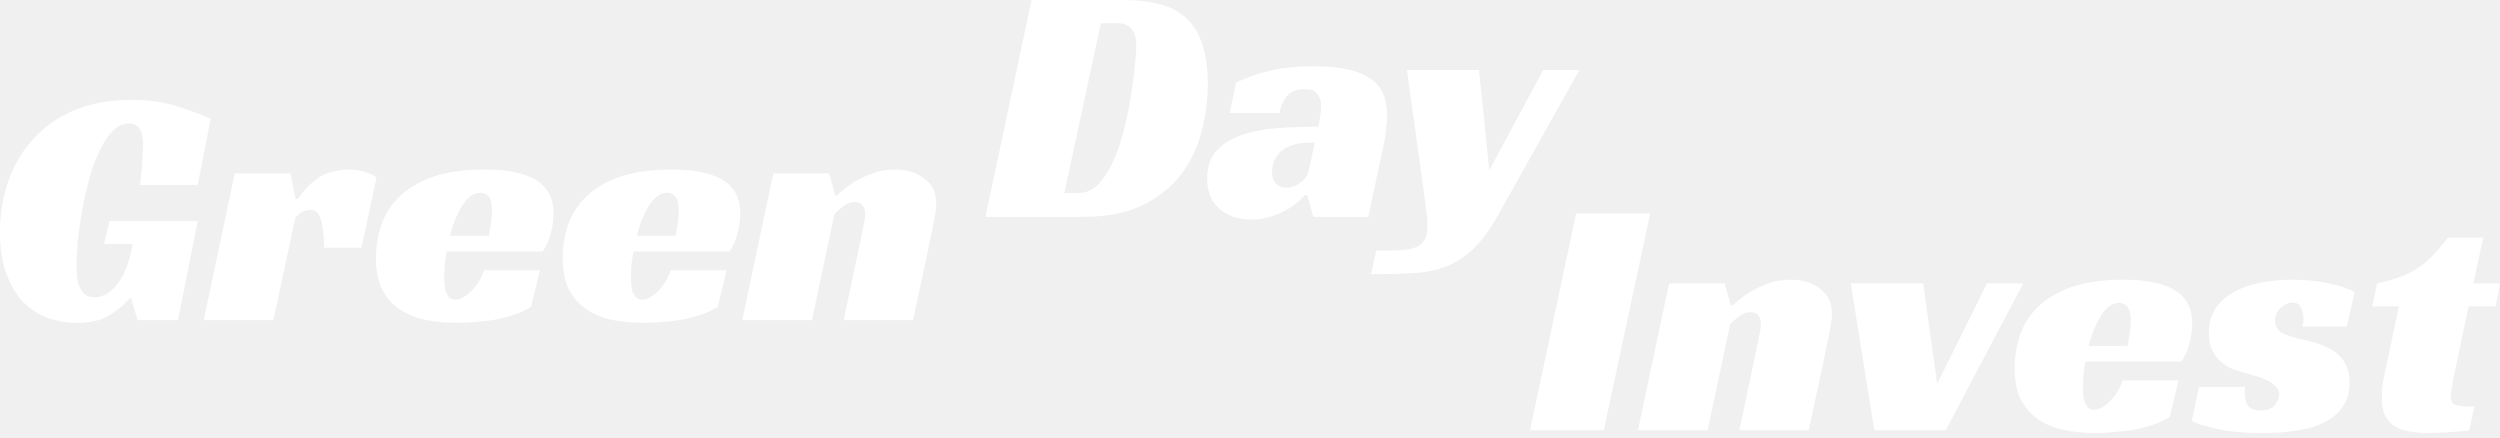
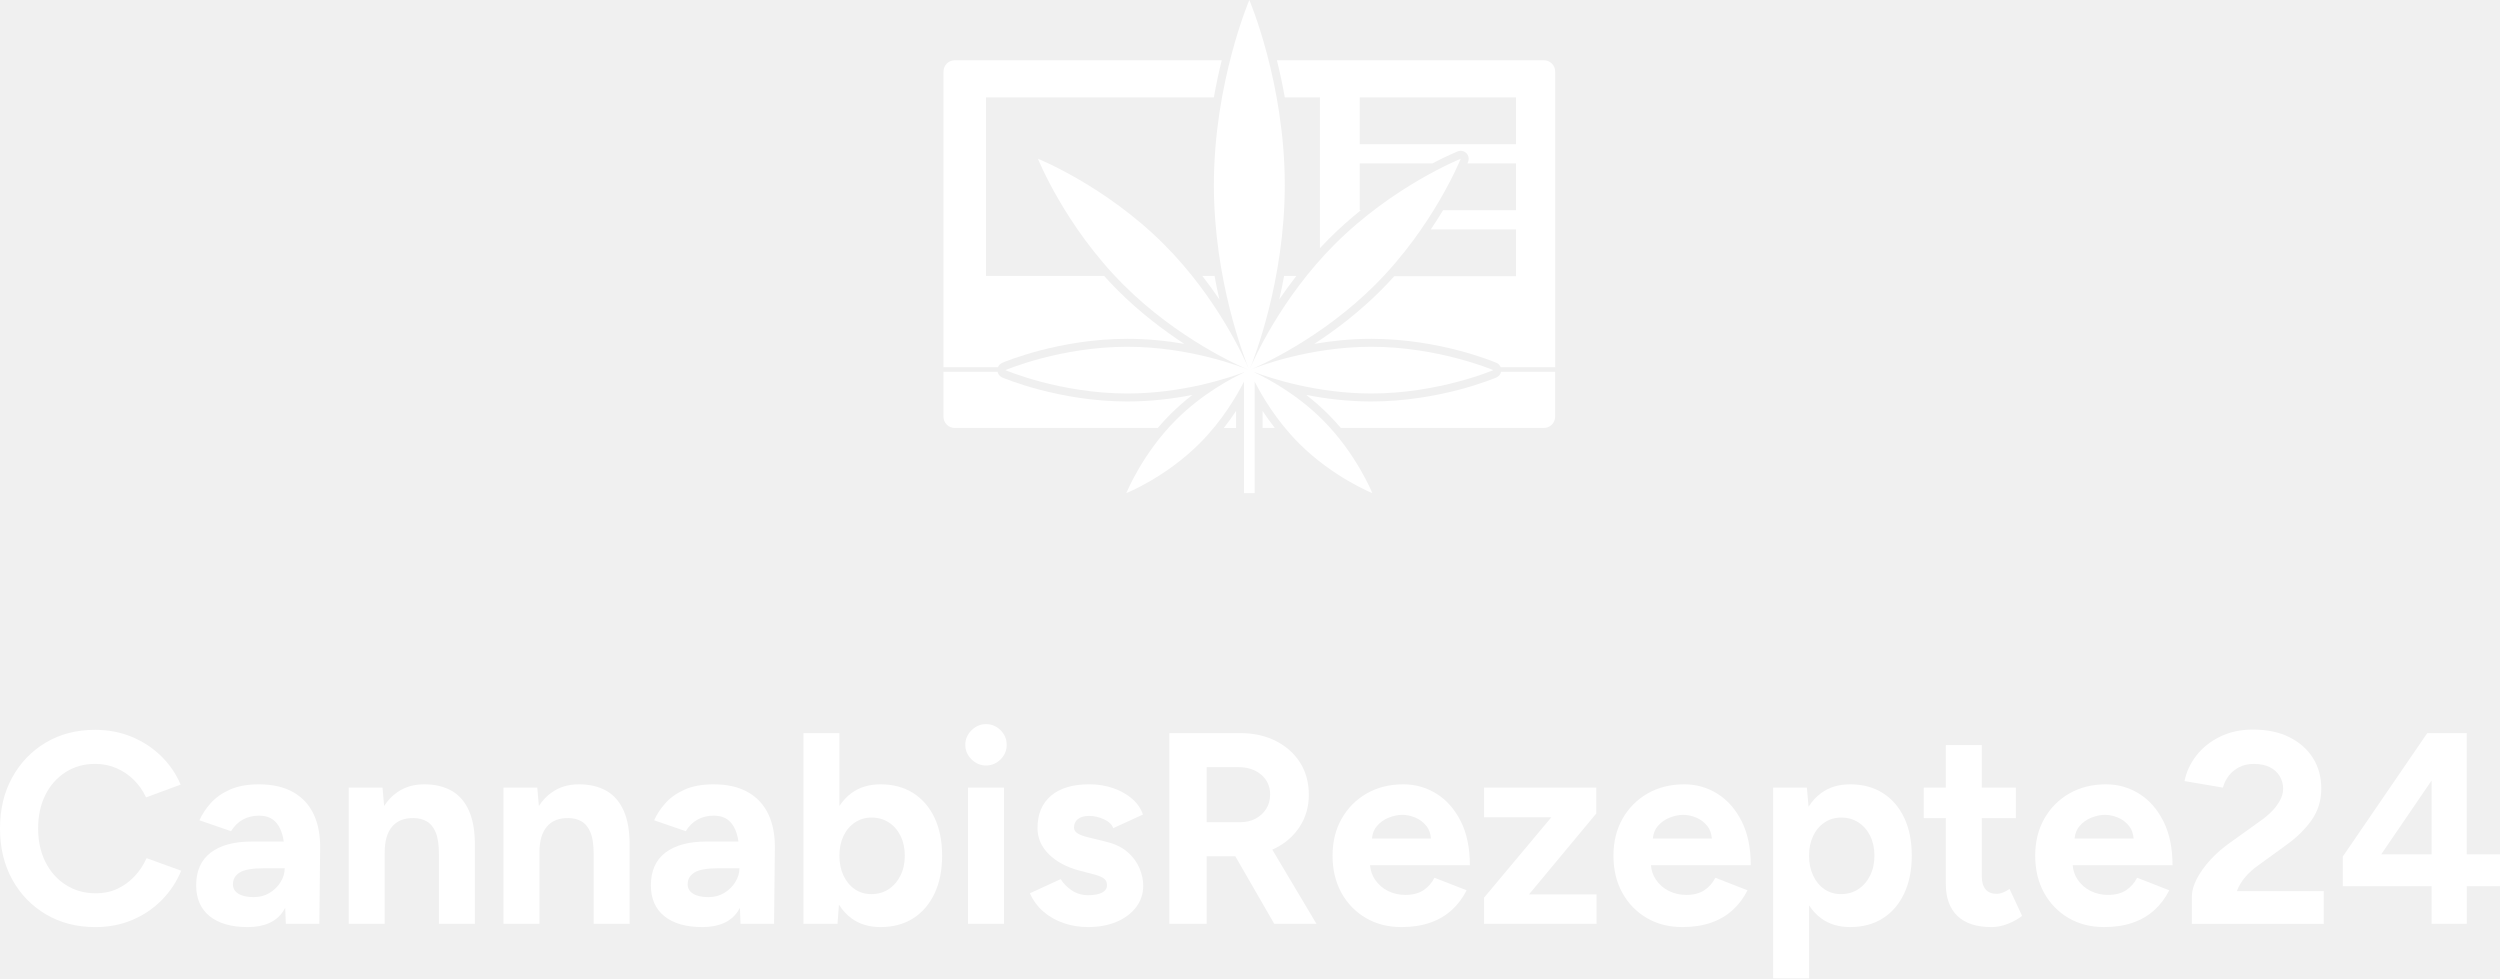
- <svg xmlns="http://www.w3.org/2000/svg" width="200" height="35" viewBox="0 0 200 35" fill="none">
-   <path d="M190.166 22.674C190.839 22.528 191.431 22.364 191.941 22.182C192.451 22 192.916 21.772 193.334 21.499C193.772 21.226 194.181 20.889 194.564 20.488C194.964 20.088 195.392 19.596 195.848 19.013H198.661L197.869 22.674H200L199.645 24.504H197.487L196.367 29.831C196.276 30.25 196.203 30.623 196.148 30.951C196.094 31.279 196.066 31.534 196.066 31.716C196.066 32.08 196.194 32.308 196.449 32.399C196.722 32.49 197.223 32.536 197.951 32.536L197.541 34.42C197.414 34.457 197.214 34.484 196.94 34.502C196.685 34.521 196.394 34.539 196.066 34.557C195.757 34.593 195.429 34.612 195.083 34.612C194.755 34.63 194.464 34.639 194.209 34.639C193.753 34.639 193.307 34.603 192.87 34.53C192.433 34.475 192.041 34.357 191.695 34.175C191.349 33.974 191.067 33.692 190.848 33.328C190.648 32.964 190.548 32.472 190.548 31.853C190.548 31.634 190.557 31.361 190.575 31.033C190.612 30.705 190.675 30.341 190.767 29.94L191.914 24.504H189.783L190.166 22.674Z" fill="white" />
-   <path d="M184.197 26.116C184.215 26.025 184.233 25.934 184.251 25.843C184.27 25.752 184.279 25.652 184.279 25.542C184.279 25.215 184.215 24.914 184.088 24.641C183.978 24.349 183.751 24.204 183.405 24.204C183.095 24.204 182.785 24.34 182.476 24.614C182.166 24.869 182.011 25.215 182.011 25.652C182.011 25.943 182.084 26.18 182.23 26.362C182.394 26.526 182.603 26.663 182.858 26.772C183.113 26.881 183.395 26.972 183.705 27.045C184.033 27.118 184.352 27.191 184.661 27.263C185.098 27.373 185.508 27.509 185.891 27.673C186.291 27.819 186.646 28.019 186.956 28.274C187.266 28.529 187.511 28.848 187.693 29.23C187.876 29.595 187.967 30.05 187.967 30.596C187.967 31.361 187.785 32.008 187.42 32.536C187.074 33.046 186.583 33.465 185.945 33.792C185.326 34.102 184.588 34.321 183.732 34.448C182.895 34.576 181.993 34.639 181.028 34.639C179.553 34.639 178.333 34.53 177.367 34.312C176.402 34.093 175.728 33.883 175.346 33.683L175.919 30.951H179.607C179.589 31.042 179.58 31.134 179.58 31.224C179.58 31.297 179.58 31.379 179.58 31.47C179.58 31.889 179.671 32.226 179.853 32.481C180.054 32.718 180.39 32.836 180.864 32.836C181.392 32.836 181.765 32.691 181.984 32.399C182.221 32.09 182.339 31.807 182.339 31.552C182.339 31.297 182.239 31.079 182.039 30.897C181.857 30.696 181.62 30.532 181.328 30.405C181.037 30.259 180.709 30.141 180.345 30.05C179.999 29.941 179.662 29.84 179.334 29.749C179.097 29.695 178.824 29.604 178.515 29.476C178.223 29.349 177.941 29.167 177.668 28.93C177.395 28.693 177.167 28.393 176.985 28.028C176.803 27.646 176.712 27.172 176.712 26.608C176.712 25.806 176.903 25.142 177.285 24.614C177.686 24.067 178.196 23.63 178.815 23.302C179.453 22.974 180.163 22.738 180.946 22.592C181.747 22.446 182.549 22.373 183.35 22.373C184.352 22.373 185.299 22.465 186.191 22.647C187.083 22.829 187.812 23.066 188.376 23.357L187.748 26.116H184.197Z" fill="white" />
-   <path d="M166.826 28.93C166.753 29.331 166.698 29.713 166.662 30.077C166.644 30.441 166.635 30.769 166.635 31.061C166.635 31.224 166.644 31.407 166.662 31.607C166.68 31.807 166.717 31.999 166.771 32.181C166.844 32.345 166.935 32.49 167.045 32.618C167.172 32.727 167.345 32.782 167.564 32.782C167.727 32.782 167.91 32.727 168.11 32.618C168.328 32.508 168.538 32.354 168.738 32.153C168.957 31.953 169.157 31.707 169.339 31.416C169.54 31.124 169.694 30.797 169.804 30.432H174.284L173.574 33.355C173.209 33.592 172.79 33.792 172.317 33.956C171.843 34.12 171.343 34.257 170.814 34.366C170.286 34.457 169.749 34.521 169.203 34.557C168.656 34.612 168.137 34.639 167.646 34.639C166.735 34.639 165.888 34.557 165.105 34.393C164.322 34.23 163.639 33.947 163.056 33.547C162.473 33.146 162.009 32.618 161.663 31.962C161.335 31.288 161.171 30.46 161.171 29.476C161.171 28.584 161.308 27.71 161.581 26.854C161.872 25.998 162.346 25.242 163.001 24.586C163.675 23.912 164.568 23.375 165.679 22.974C166.808 22.574 168.21 22.373 169.886 22.373C171.707 22.373 173.073 22.656 173.983 23.22C174.912 23.785 175.377 24.668 175.377 25.87C175.377 26.362 175.304 26.899 175.158 27.482C175.012 28.047 174.794 28.529 174.502 28.93H166.826ZM170.459 25.679C170.459 25.114 170.368 24.732 170.186 24.532C170.004 24.331 169.785 24.231 169.53 24.231C169.239 24.231 168.966 24.331 168.711 24.532C168.474 24.714 168.256 24.969 168.055 25.297C167.855 25.606 167.673 25.97 167.509 26.389C167.345 26.79 167.208 27.218 167.099 27.673H170.213C170.25 27.455 170.286 27.227 170.323 26.99C170.359 26.79 170.386 26.571 170.405 26.335C170.441 26.098 170.459 25.879 170.459 25.679Z" fill="white" />
-   <path d="M148.062 22.674H153.854L154.974 30.705L158.962 22.674H161.858L155.657 34.42H149.947L148.062 22.674Z" fill="white" />
-   <path d="M138.633 24.422C139.015 24.058 139.443 23.721 139.917 23.412C140.336 23.157 140.828 22.92 141.392 22.701C141.957 22.483 142.585 22.373 143.277 22.373C144.224 22.373 145.007 22.619 145.626 23.111C146.246 23.585 146.555 24.24 146.555 25.078C146.555 25.315 146.528 25.606 146.473 25.952C146.419 26.28 146.355 26.626 146.282 26.99C146.209 27.355 146.127 27.728 146.036 28.11C145.963 28.474 145.9 28.802 145.845 29.094L144.698 34.421H139.152L140.655 27.291C140.691 27.054 140.736 26.817 140.791 26.581C140.846 26.326 140.873 26.098 140.873 25.898C140.873 25.624 140.8 25.406 140.655 25.242C140.527 25.06 140.327 24.969 140.054 24.969C139.726 24.969 139.407 25.087 139.097 25.324C138.806 25.561 138.578 25.761 138.414 25.925L136.611 34.421H131.039L133.525 22.674H137.977L138.469 24.422H138.633Z" fill="white" />
-   <path d="M128.302 34.421H122.401L126.089 17.074H132.017L128.302 34.421Z" fill="white" />
-   <path d="M118.32 5.6L119.14 13.632L123.456 5.6H126.352L119.768 17.347C119.113 18.494 118.448 19.377 117.774 19.997C117.1 20.616 116.363 21.071 115.561 21.363C114.778 21.654 113.904 21.818 112.939 21.854C111.992 21.909 110.908 21.936 109.688 21.936L110.098 20.051C110.699 20.051 111.254 20.042 111.764 20.024C112.292 20.006 112.711 19.951 113.021 19.86C113.44 19.751 113.74 19.55 113.922 19.259C114.104 18.986 114.195 18.576 114.195 18.03C114.195 17.666 114.159 17.247 114.086 16.773C114.031 16.3 113.968 15.799 113.895 15.271L112.556 5.6H118.32Z" fill="white" />
-   <path d="M98.891 6.611C99.82 6.156 100.767 5.828 101.732 5.628C102.716 5.409 103.808 5.3 105.01 5.3C106.176 5.3 107.141 5.391 107.906 5.573C108.671 5.755 109.281 6.019 109.736 6.365C110.192 6.711 110.51 7.121 110.693 7.595C110.875 8.068 110.966 8.605 110.966 9.206C110.966 9.552 110.938 9.926 110.884 10.326C110.847 10.727 110.802 11.064 110.747 11.337L109.463 17.347H105.065L104.573 15.599H104.409C103.827 16.236 103.144 16.728 102.361 17.074C101.596 17.402 100.831 17.566 100.066 17.566C99.629 17.566 99.201 17.502 98.782 17.374C98.363 17.247 97.99 17.056 97.662 16.801C97.334 16.527 97.07 16.191 96.87 15.79C96.669 15.371 96.569 14.87 96.569 14.287C96.569 13.34 96.824 12.594 97.334 12.047C97.862 11.483 98.545 11.064 99.383 10.791C100.239 10.499 101.195 10.317 102.251 10.244C103.326 10.171 104.4 10.135 105.475 10.135C105.511 9.953 105.557 9.698 105.611 9.37C105.666 9.024 105.693 8.724 105.693 8.469C105.693 8.141 105.602 7.84 105.42 7.567C105.256 7.276 104.901 7.13 104.355 7.13C103.717 7.13 103.244 7.321 102.934 7.704C102.643 8.068 102.452 8.514 102.361 9.042H98.372L98.891 6.611ZM105.174 11.419H104.683C104.154 11.419 103.699 11.492 103.317 11.638C102.952 11.765 102.652 11.938 102.415 12.157C102.197 12.375 102.033 12.621 101.923 12.894C101.814 13.167 101.76 13.441 101.76 13.714C101.76 14.151 101.869 14.479 102.087 14.697C102.324 14.916 102.597 15.025 102.907 15.025C103.289 15.025 103.663 14.888 104.027 14.615C104.409 14.342 104.646 13.978 104.737 13.523L105.174 11.419Z" fill="white" />
-   <path d="M78.837 17.347L82.525 0H89.873C91.002 0 91.986 0.118 92.824 0.355C93.68 0.574 94.381 0.947 94.927 1.475C95.492 2.003 95.91 2.695 96.184 3.551C96.475 4.407 96.621 5.454 96.621 6.693C96.621 8.022 96.448 9.325 96.102 10.599C95.774 11.874 95.219 13.012 94.435 14.014C93.652 15.016 92.623 15.826 91.348 16.445C90.092 17.046 88.535 17.347 86.677 17.347H78.837ZM86.322 15.435C86.923 15.435 87.451 15.189 87.906 14.697C88.38 14.187 88.781 13.55 89.108 12.785C89.454 12.002 89.737 11.146 89.955 10.217C90.192 9.27 90.374 8.359 90.502 7.485C90.647 6.611 90.747 5.828 90.802 5.136C90.875 4.444 90.911 3.952 90.911 3.661C90.911 3.096 90.793 2.659 90.556 2.349C90.338 2.022 89.946 1.858 89.382 1.858H88.07L85.147 15.435H86.322Z" fill="white" />
-   <path d="M66.977 15.612C67.359 15.248 67.787 14.911 68.261 14.602C68.68 14.347 69.171 14.11 69.736 13.891C70.3 13.673 70.929 13.563 71.621 13.563C72.568 13.563 73.351 13.809 73.97 14.301C74.589 14.775 74.899 15.43 74.899 16.268C74.899 16.505 74.872 16.796 74.817 17.142C74.762 17.47 74.699 17.816 74.626 18.18C74.553 18.544 74.471 18.918 74.38 19.3C74.307 19.665 74.243 19.992 74.189 20.284L73.041 25.611H67.496L68.998 18.481C69.035 18.244 69.08 18.007 69.135 17.77C69.189 17.515 69.217 17.288 69.217 17.087C69.217 16.814 69.144 16.596 68.998 16.432C68.871 16.25 68.671 16.159 68.397 16.159C68.07 16.159 67.751 16.277 67.441 16.514C67.15 16.751 66.922 16.951 66.758 17.115L64.955 25.611H59.382L61.868 13.864H66.321L66.813 15.612H66.977Z" fill="white" />
-   <path d="M50.671 20.12C50.599 20.52 50.544 20.903 50.508 21.267C50.489 21.631 50.48 21.959 50.48 22.251C50.48 22.415 50.489 22.597 50.508 22.797C50.526 22.997 50.562 23.189 50.617 23.371C50.69 23.535 50.781 23.68 50.89 23.808C51.017 23.917 51.19 23.972 51.409 23.972C51.573 23.972 51.755 23.917 51.955 23.808C52.174 23.698 52.383 23.544 52.584 23.343C52.802 23.143 53.002 22.897 53.185 22.606C53.385 22.314 53.54 21.986 53.649 21.622H58.129L57.419 24.545C57.055 24.782 56.636 24.982 56.162 25.146C55.689 25.31 55.188 25.447 54.66 25.556C54.132 25.647 53.594 25.711 53.048 25.747C52.502 25.802 51.983 25.829 51.491 25.829C50.58 25.829 49.733 25.747 48.95 25.583C48.167 25.419 47.484 25.137 46.901 24.736C46.319 24.336 45.854 23.808 45.508 23.152C45.181 22.478 45.017 21.65 45.017 20.666C45.017 19.774 45.153 18.9 45.426 18.044C45.718 17.188 46.191 16.432 46.847 15.776C47.521 15.102 48.413 14.565 49.524 14.165C50.653 13.764 52.056 13.563 53.731 13.563C55.552 13.563 56.918 13.846 57.829 14.41C58.758 14.975 59.222 15.858 59.222 17.06C59.222 17.552 59.149 18.089 59.003 18.672C58.858 19.236 58.639 19.719 58.348 20.12H50.671ZM54.305 16.869C54.305 16.304 54.214 15.922 54.032 15.722C53.849 15.521 53.631 15.421 53.376 15.421C53.084 15.421 52.811 15.521 52.556 15.722C52.32 15.904 52.101 16.159 51.901 16.486C51.7 16.796 51.518 17.16 51.354 17.579C51.19 17.98 51.054 18.408 50.944 18.863H54.059C54.095 18.645 54.132 18.417 54.168 18.18C54.205 17.98 54.232 17.761 54.25 17.525C54.286 17.288 54.305 17.069 54.305 16.869Z" fill="white" />
-   <path d="M35.732 20.12C35.659 20.52 35.604 20.903 35.568 21.267C35.55 21.631 35.541 21.959 35.541 22.251C35.541 22.415 35.55 22.597 35.568 22.797C35.586 22.997 35.623 23.189 35.677 23.371C35.75 23.535 35.841 23.68 35.95 23.808C36.078 23.917 36.251 23.972 36.469 23.972C36.633 23.972 36.816 23.917 37.016 23.808C37.234 23.698 37.444 23.544 37.644 23.343C37.863 23.143 38.063 22.897 38.245 22.606C38.446 22.314 38.6 21.986 38.709 21.622H43.19L42.479 24.545C42.115 24.782 41.696 24.982 41.223 25.146C40.749 25.31 40.248 25.447 39.72 25.556C39.192 25.647 38.655 25.711 38.108 25.747C37.562 25.802 37.043 25.829 36.551 25.829C35.641 25.829 34.794 25.747 34.011 25.583C33.228 25.419 32.545 25.137 31.962 24.736C31.379 24.336 30.915 23.808 30.569 23.152C30.241 22.478 30.077 21.65 30.077 20.666C30.077 19.774 30.214 18.9 30.487 18.044C30.778 17.188 31.252 16.432 31.907 15.776C32.581 15.102 33.474 14.565 34.584 14.165C35.714 13.764 37.116 13.563 38.791 13.563C40.613 13.563 41.979 13.846 42.889 14.41C43.818 14.975 44.282 15.858 44.282 17.06C44.282 17.552 44.209 18.089 44.064 18.672C43.918 19.236 43.7 19.719 43.408 20.12H35.732ZM39.365 16.869C39.365 16.304 39.274 15.922 39.092 15.722C38.91 15.521 38.691 15.421 38.436 15.421C38.145 15.421 37.872 15.521 37.617 15.722C37.38 15.904 37.161 16.159 36.961 16.486C36.761 16.796 36.579 17.16 36.415 17.579C36.251 17.98 36.114 18.408 36.005 18.863H39.119C39.156 18.645 39.192 18.417 39.229 18.18C39.265 17.98 39.292 17.761 39.31 17.525C39.347 17.288 39.365 17.069 39.365 16.869Z" fill="white" />
-   <path d="M18.784 13.864H23.237L23.646 15.913H23.838C24.257 15.257 24.794 14.702 25.449 14.246C26.105 13.791 26.97 13.563 28.045 13.563C28.117 13.563 28.227 13.573 28.372 13.591C28.536 13.591 28.709 13.618 28.892 13.673C29.092 13.709 29.292 13.773 29.492 13.864C29.711 13.937 29.921 14.046 30.121 14.192L28.919 19.819H25.941C25.905 18.69 25.805 17.907 25.641 17.47C25.477 17.015 25.213 16.787 24.848 16.787C24.666 16.787 24.466 16.832 24.247 16.924C24.047 16.996 23.838 17.169 23.619 17.443L21.871 25.611H16.298L18.784 13.864Z" fill="white" />
-   <path d="M8.742 17.689H15.817L14.233 25.611H11.009L10.49 23.862H10.381C9.907 24.409 9.343 24.873 8.687 25.256C8.05 25.638 7.212 25.829 6.174 25.829C5.373 25.829 4.599 25.702 3.852 25.447C3.123 25.174 2.468 24.755 1.885 24.19C1.32 23.608 0.865 22.852 0.519 21.923C0.173 20.994 0 19.874 0 18.563C0 17.142 0.219 15.794 0.656 14.52C1.093 13.245 1.748 12.125 2.623 11.16C3.497 10.176 4.589 9.402 5.901 8.838C7.212 8.273 8.742 7.991 10.49 7.991C11.838 7.991 13.012 8.146 14.014 8.455C15.016 8.765 15.963 9.111 16.855 9.493L15.817 14.793H11.2C11.219 14.593 11.246 14.356 11.282 14.083C11.319 13.809 11.346 13.527 11.364 13.236C11.383 12.926 11.401 12.626 11.419 12.334C11.437 12.043 11.446 11.788 11.446 11.569C11.446 11.424 11.437 11.26 11.419 11.078C11.401 10.877 11.355 10.686 11.282 10.504C11.21 10.322 11.1 10.176 10.954 10.067C10.809 9.939 10.599 9.876 10.326 9.876C9.853 9.876 9.416 10.076 9.015 10.477C8.632 10.859 8.286 11.378 7.977 12.034C7.667 12.671 7.394 13.4 7.157 14.219C6.939 15.039 6.748 15.877 6.584 16.733C6.438 17.57 6.32 18.399 6.228 19.218C6.156 20.02 6.119 20.721 6.119 21.322C6.119 21.504 6.128 21.732 6.147 22.005C6.165 22.278 6.219 22.551 6.31 22.824C6.42 23.079 6.565 23.307 6.748 23.507C6.948 23.689 7.23 23.78 7.594 23.78C8.195 23.78 8.778 23.453 9.343 22.797C9.907 22.141 10.335 21.049 10.627 19.519H8.332L8.742 17.689Z" fill="white" />
+ <svg xmlns="http://www.w3.org/2000/svg" id="Layer_1" data-name="Layer 1" viewBox="0 0 2000 782.65">
+   <defs>
+     <style>
+       .cls-1 {
+         fill: #fff;
+       }
+     </style>
+   </defs>
+   <g>
+     <path class="cls-1" d="M107.57,701.13c-4,4.22-8.58,7.52-13.73,9.92-5.16,2.4-10.86,3.6-17.11,3.6-9.01,0-17-2.21-23.98-6.65-6.97-4.43-12.42-10.53-16.35-18.31-3.92-7.77-5.89-16.75-5.89-26.92s1.92-19.11,5.78-26.81c3.85-7.7,9.23-13.76,16.13-18.2,6.9-4.43,14.78-6.65,23.65-6.65,6.1,0,11.77,1.13,17,3.38,5.23,2.25,9.88,5.38,13.95,9.37,4.07,4,7.34,8.68,9.81,14.06l27.68-10.24c-3.63-8.57-8.83-16.16-15.58-22.78-6.76-6.61-14.64-11.77-23.65-15.48-9.01-3.71-18.74-5.56-29.21-5.56-14.82,0-27.94,3.38-39.34,10.14-11.41,6.76-20.38,16.06-26.92,27.9-6.54,11.84-9.81,25.47-9.81,40.87s3.27,29.03,9.81,40.87c6.54,11.85,15.55,21.14,27.03,27.9,11.48,6.76,24.63,10.14,39.45,10.14,10.6,0,20.41-1.89,29.42-5.67,9.01-3.78,16.89-9.08,23.65-15.91,6.76-6.83,11.95-14.67,15.58-23.54l-27.68-10.03c-2.47,5.52-5.7,10.39-9.7,14.6Z" />
+     <path class="cls-1" d="M234.64,633.78c-7.34-4.21-16.53-6.32-27.57-6.32-9.15,0-16.89,1.42-23.21,4.25-6.32,2.83-11.44,6.47-15.37,10.9-3.92,4.43-6.9,8.97-8.94,13.62l25.28,8.72c2.62-4.21,5.81-7.34,9.59-9.37,3.78-2.03,7.99-3.05,12.64-3.05,5.08,0,9.12,1.27,12.1,3.81,2.98,2.54,5.16,6.14,6.54,10.79.55,1.87.97,3.93,1.3,6.1h-25.6c-14.1,0-25.03,2.94-32.8,8.83-7.77,5.89-11.66,14.64-11.66,26.26,0,10.61,3.6,18.82,10.79,24.63,7.19,5.81,17.33,8.72,30.41,8.72s22.63-4.14,28.23-12.42c.63-.94,1.22-1.93,1.78-2.96l.51,12.76h26.81l.65-60.38c.14-10.46-1.56-19.51-5.12-27.14-3.56-7.63-9.01-13.55-16.35-17.76ZM224.5,705.6c-2.18,3.56-5.12,6.47-8.83,8.72-3.71,2.26-7.96,3.38-12.75,3.38-5.23,0-9.3-.91-12.21-2.72-2.91-1.82-4.36-4.32-4.36-7.52,0-4.07,1.82-7.23,5.45-9.48,3.63-2.25,10.17-3.38,19.62-3.38h16.35c0,3.78-1.09,7.45-3.27,11.01Z" />
+     <path class="cls-1" d="M361.38,632.69c-6.1-3.49-13.44-5.23-22.01-5.23s-15.51,2.15-21.69,6.43c-4.06,2.82-7.51,6.47-10.38,10.92l-1.28-14.74h-27.03v108.98h28.77v-57.11c0-9.15,2-16.05,5.99-20.71,3.99-4.65,9.7-6.9,17.11-6.76,4.07,0,7.63.91,10.68,2.72,3.05,1.82,5.41,4.76,7.08,8.83,1.67,4.07,2.51,9.81,2.51,17.22v55.8h28.77v-61.68c.14-11.62-1.38-21.1-4.58-28.44-3.2-7.34-7.85-12.75-13.95-16.24Z" />
+     <path class="cls-1" d="M485.18,632.69c-6.1-3.49-13.44-5.23-22.01-5.23s-15.51,2.15-21.69,6.43c-4.06,2.82-7.51,6.47-10.38,10.92l-1.28-14.74h-27.03v108.98h28.77v-57.11c0-9.15,1.99-16.05,5.99-20.71,3.99-4.65,9.7-6.9,17.11-6.76,4.07,0,7.63.91,10.68,2.72,3.05,1.82,5.41,4.76,7.08,8.83,1.67,4.07,2.51,9.81,2.51,17.22v55.8h28.77v-61.68c.14-11.62-1.38-21.1-4.58-28.44-3.2-7.34-7.85-12.75-13.95-16.24Z" />
+     <path class="cls-1" d="M598.41,633.78c-7.34-4.21-16.53-6.32-27.57-6.32-9.16,0-16.89,1.42-23.21,4.25-6.32,2.83-11.44,6.47-15.37,10.9-3.92,4.43-6.9,8.97-8.94,13.62l25.28,8.72c2.62-4.21,5.81-7.34,9.59-9.37,3.78-2.03,7.99-3.05,12.64-3.05,5.08,0,9.12,1.27,12.1,3.81,2.98,2.54,5.16,6.14,6.54,10.79.55,1.87.97,3.93,1.3,6.1h-25.6c-14.1,0-25.03,2.94-32.8,8.83-7.77,5.89-11.66,14.64-11.66,26.26,0,10.61,3.6,18.82,10.79,24.63,7.19,5.81,17.33,8.72,30.41,8.72s22.63-4.14,28.23-12.42c.63-.94,1.22-1.93,1.78-2.96l.51,12.76h26.81l.65-60.38c.14-10.46-1.56-19.51-5.12-27.14-3.56-7.63-9.01-13.55-16.35-17.76ZM588.28,705.6c-2.18,3.56-5.12,6.47-8.83,8.72-3.71,2.26-7.96,3.38-12.75,3.38-5.23,0-9.3-.91-12.21-2.72-2.91-1.82-4.36-4.32-4.36-7.52,0-4.07,1.82-7.23,5.45-9.48,3.63-2.25,10.17-3.38,19.62-3.38h16.35c0,3.78-1.09,7.45-3.27,11.01Z" />
+     <path class="cls-1" d="M730.49,634.43c-7.34-4.65-16.02-6.97-26.05-6.97-9.15,0-16.89,2.33-23.21,6.97-3.77,2.77-6.99,6.24-9.7,10.38v-58.33h-28.77v152.57h27.25l1.15-15.32c2.78,4.41,6.14,8.07,10.07,10.96,6.32,4.65,14.06,6.97,23.21,6.97,10.03,0,18.71-2.33,26.05-6.97,7.34-4.65,13.04-11.26,17.11-19.84,4.07-8.57,6.1-18.67,6.1-30.3s-2.04-21.9-6.1-30.41c-4.07-8.5-9.77-15.07-17.11-19.73ZM720.36,700.47c-2.33,4.65-5.49,8.28-9.48,10.9-4,2.62-8.61,3.92-13.84,3.92-4.94,0-9.34-1.31-13.19-3.92-3.85-2.62-6.87-6.25-9.05-10.9-2.18-4.65-3.27-9.95-3.27-15.91s1.09-11.22,3.27-15.8c2.18-4.58,5.23-8.17,9.15-10.79s8.35-3.92,13.3-3.92c5.23,0,9.84,1.31,13.84,3.92,3.99,2.62,7.12,6.21,9.37,10.79,2.25,4.58,3.38,9.85,3.38,15.8s-1.16,11.26-3.49,15.91Z" />
+     <path class="cls-1" d="M788.8,579.29c-4.36,0-8.21,1.63-11.55,4.9-3.34,3.27-5.01,7.16-5.01,11.66s1.67,8.39,5.01,11.66c3.34,3.27,7.19,4.9,11.55,4.9s8.39-1.63,11.66-4.9,4.9-7.16,4.9-11.66-1.63-8.39-4.9-11.66c-3.27-3.27-7.16-4.9-11.66-4.9Z" />
+     <rect class="cls-1" x="774.41" y="630.07" width="28.77" height="108.98" />
+     <path class="cls-1" d="M902.25,681.84c-4.29-3.85-9.99-6.65-17.11-8.39l-14.17-3.49c-3.78-.87-6.68-1.92-8.72-3.16-2.04-1.23-3.05-2.8-3.05-4.69,0-2.91,1.05-5.19,3.16-6.87,2.11-1.67,5.12-2.51,9.05-2.51s7.85.91,11.77,2.72c3.92,1.82,6.39,4.18,7.41,7.08l23.76-10.9c-1.6-4.8-4.51-9.01-8.72-12.64-4.22-3.63-9.26-6.46-15.15-8.5-5.88-2.03-12.24-3.05-19.07-3.05-13.22,0-23.43,3.05-30.62,9.15-7.19,6.1-10.79,14.75-10.79,25.94,0,7.85,3.01,14.79,9.05,20.82,6.03,6.03,14.28,10.43,24.74,13.19l10.03,2.62c3.63.87,6.5,1.93,8.61,3.16,2.1,1.24,3.16,3.16,3.16,5.78s-1.31,4.61-3.92,5.99c-2.62,1.38-6.32,2.07-11.12,2.07s-9.3-1.27-13.08-3.81c-3.78-2.54-6.76-5.56-8.94-9.05l-24.63,11.33c2.62,5.81,6.25,10.72,10.9,14.71,4.65,4,10.03,7.05,16.13,9.15,6.1,2.11,12.64,3.16,19.62,3.16,8.43,0,15.95-1.38,22.56-4.14,6.61-2.76,11.84-6.65,15.69-11.66,3.85-5.01,5.78-10.79,5.78-17.33,0-4.5-.98-9.12-2.94-13.84-1.96-4.72-5.09-9.01-9.37-12.86Z" />
+     <path class="cls-1" d="M1019.83,678.79c8.42-4.14,15.07-9.95,19.94-17.44,4.87-7.48,7.3-16.02,7.3-25.61s-2.33-18.27-6.97-25.61c-4.65-7.34-11.12-13.11-19.4-17.33-8.28-4.21-17.8-6.32-28.55-6.32h-56.67v152.57h29.86v-54.06h22.89l31.16,54.06h33.78l-35.35-59.36c.67-.3,1.35-.58,2-.91ZM965.34,613.73h25.5c7.41,0,13.48,2.04,18.2,6.1,4.72,4.07,7.08,9.37,7.08,15.91,0,4.22-1.06,7.99-3.16,11.33-2.11,3.34-4.94,5.96-8.5,7.85-3.56,1.89-7.6,2.83-12.1,2.83h-27.03v-44.03Z" />
+     <path class="cls-1" d="M1168.59,656.99c-4.87-9.66-11.33-17-19.4-22.01-8.06-5.01-16.89-7.52-26.48-7.52-11.04,0-20.82,2.43-29.32,7.3-8.5,4.87-15.18,11.59-20.05,20.16-4.87,8.57-7.3,18.45-7.3,29.64s2.36,21.07,7.08,29.64c4.72,8.58,11.22,15.29,19.51,20.16s17.8,7.3,28.55,7.3c8.57,0,16.2-1.17,22.89-3.49,6.68-2.32,12.46-5.7,17.33-10.14,4.87-4.43,8.83-9.7,11.88-15.8l-25.72-10.03c-2.04,4.07-4.94,7.38-8.72,9.92-3.78,2.54-8.65,3.81-14.6,3.81-4.94,0-9.56-1.05-13.84-3.16-4.29-2.1-7.77-5.16-10.46-9.16-2.24-3.33-3.54-7.15-3.91-11.44h79.87c0-13.8-2.44-25.54-7.3-35.2ZM1111.16,654.05c3.78-1.45,7.34-2.18,10.68-2.18s6.79.73,10.35,2.18c3.56,1.45,6.57,3.74,9.05,6.87,2.04,2.58,3.18,5.91,3.54,9.92h-47.22c.39-4.02,1.67-7.33,3.9-9.92,2.69-3.12,5.92-5.41,9.7-6.87Z" />
+     <polygon class="cls-1" points="1277.03 650.78 1277.03 630.07 1187.23 630.07 1187.23 653.83 1241.06 653.83 1187.23 718.13 1187.23 739.05 1277.24 739.05 1277.24 715.51 1223.19 715.51 1277.03 650.78" />
+     <path class="cls-1" d="M1393.31,656.99c-4.87-9.66-11.33-17-19.4-22.01-8.06-5.01-16.89-7.52-26.48-7.52-11.05,0-20.82,2.43-29.32,7.3-8.5,4.87-15.19,11.59-20.05,20.16-4.87,8.57-7.3,18.45-7.3,29.64s2.36,21.07,7.08,29.64c4.72,8.58,11.23,15.29,19.51,20.16s17.8,7.3,28.55,7.3c8.57,0,16.2-1.17,22.89-3.49,6.68-2.32,12.46-5.7,17.33-10.14,4.87-4.43,8.83-9.7,11.88-15.8l-25.72-10.03c-2.04,4.07-4.94,7.38-8.72,9.92-3.78,2.54-8.65,3.81-14.6,3.81-4.94,0-9.56-1.05-13.84-3.16-4.29-2.1-7.78-5.16-10.46-9.16-2.24-3.33-3.54-7.15-3.91-11.44h79.87c0-13.8-2.44-25.54-7.3-35.2ZM1335.87,654.05c3.78-1.45,7.34-2.18,10.68-2.18s6.79.73,10.35,2.18c3.56,1.45,6.57,3.74,9.05,6.87,2.04,2.58,3.18,5.91,3.54,9.92h-47.22c.39-4.02,1.67-7.33,3.9-9.92,2.69-3.12,5.92-5.41,9.7-6.87Z" />
+     <path class="cls-1" d="M1506.21,634.43c-7.34-4.65-16.02-6.97-26.05-6.97-9.15,0-16.89,2.33-23.21,6.97-3.95,2.91-7.32,6.57-10.11,10.98l-1.33-15.34h-27.03v152.57h28.77v-58.37c2.71,4.16,5.93,7.65,9.7,10.41,6.32,4.65,14.06,6.97,23.21,6.97,10.03,0,18.71-2.33,26.05-6.97,7.34-4.65,13.04-11.26,17.11-19.84,4.07-8.57,6.1-18.67,6.1-30.3s-2.04-21.9-6.1-30.41c-4.07-8.5-9.77-15.07-17.11-19.73ZM1496.07,700.47c-2.33,4.65-5.49,8.28-9.48,10.9-4,2.62-8.61,3.92-13.84,3.92-4.94,0-9.34-1.31-13.19-3.92-3.85-2.62-6.87-6.25-9.05-10.9-2.18-4.65-3.27-9.95-3.27-15.91s1.09-11.22,3.27-15.8c2.18-4.58,5.23-8.17,9.15-10.79s8.35-3.92,13.3-3.92c5.23,0,9.84,1.31,13.84,3.92,3.99,2.62,7.12,6.21,9.37,10.79,2.25,4.58,3.38,9.85,3.38,15.8s-1.16,11.26-3.49,15.91Z" />
+     <path class="cls-1" d="M1602.22,714.1c-1.74.65-3.34.98-4.8.98-3.92,0-6.9-1.2-8.94-3.6-2.04-2.4-3.05-5.92-3.05-10.57v-46.43h27.25v-24.41h-27.25v-34h-28.77v34h-17.65v24.41h17.65v52.75c0,11.04,3.08,19.54,9.26,25.5,6.17,5.96,15.29,8.94,27.35,8.94,4.21,0,8.46-.84,12.75-2.51,4.29-1.67,8.17-3.81,11.66-6.43l-10.03-21.58c-1.89,1.31-3.71,2.29-5.45,2.94Z" />
+     <path class="cls-1" d="M1730.71,656.99c-4.87-9.66-11.33-17-19.4-22.01-8.06-5.01-16.89-7.52-26.48-7.52-11.04,0-20.82,2.43-29.32,7.3-8.5,4.87-15.19,11.59-20.05,20.16-4.87,8.57-7.3,18.45-7.3,29.64s2.36,21.07,7.08,29.64c4.72,8.58,11.22,15.29,19.51,20.16,8.28,4.87,17.8,7.3,28.55,7.3,8.57,0,16.2-1.17,22.89-3.49,6.68-2.32,12.46-5.7,17.33-10.14,4.87-4.43,8.83-9.7,11.88-15.8l-25.72-10.03c-2.04,4.07-4.94,7.38-8.72,9.92-3.78,2.54-8.65,3.81-14.6,3.81-4.94,0-9.56-1.05-13.84-3.16-4.29-2.1-7.78-5.16-10.46-9.16-2.24-3.33-3.54-7.15-3.91-11.44h79.87c0-13.8-2.44-25.54-7.3-35.2ZM1673.28,654.05c3.78-1.45,7.34-2.18,10.68-2.18s6.79.73,10.35,2.18c3.56,1.45,6.57,3.74,9.05,6.87,2.04,2.58,3.18,5.91,3.54,9.92h-47.22c.38-4.02,1.67-7.33,3.9-9.92,2.69-3.12,5.92-5.41,9.7-6.87Z" />
+     <path class="cls-1" d="M1796.42,701.35c3.05-3.49,6.68-6.68,10.9-9.59l20.71-15.04c9.01-6.39,16.09-13.26,21.25-20.6,5.16-7.34,7.74-15.73,7.74-25.17s-2.22-17.47-6.65-24.52c-4.43-7.05-10.72-12.6-18.85-16.67-8.14-4.07-17.87-6.1-29.21-6.1-9.88,0-18.71,1.93-26.48,5.78-7.78,3.85-14.06,8.9-18.85,15.15-4.8,6.25-7.92,13.01-9.37,20.27l30.73,5.23c.87-3.34,2.4-6.46,4.58-9.37,2.18-2.91,4.98-5.23,8.39-6.97,3.41-1.74,7.3-2.62,11.66-2.62,5.08,0,9.37.87,12.86,2.62,3.49,1.74,6.14,4.14,7.96,7.19,1.82,3.05,2.72,6.47,2.72,10.24,0,3.05-.91,6.21-2.72,9.48-1.82,3.27-4.14,6.29-6.97,9.05-2.83,2.76-5.85,5.23-9.05,7.41l-23.1,16.57c-6.25,4.36-11.7,9.08-16.35,14.17-4.65,5.09-8.28,10.17-10.9,15.26-2.62,5.09-3.92,9.74-3.92,13.95v22.01h105.49v-26.16h-69.53c1.6-4.21,3.92-8.06,6.97-11.55Z" />
+     <path class="cls-1" d="M1973.41,683.47v-96.99h-31.6l-67.57,98.74v23.76h71.06v30.08h28.12v-30.08h26.59v-25.5h-26.59ZM1945.29,683.47h-40.32l40.32-59.07v59.07Z" />
+   </g>
+   <g>
+     <g>
+       <path class="cls-1" d="M988.83,328.79c-2.85,4.32-6.13,8.91-9.78,13.59h9.78v-13.59Z" />
+       <path class="cls-1" d="M1010.07,328.78v13.59h9.79c-3.66-4.68-6.93-9.27-9.79-13.59Z" />
+       <path class="cls-1" d="M1200.84,297.42c-.42,2.01-1.78,3.73-3.72,4.56-1.83.78-45.52,19.2-100.09,19.2-19.1,0-36.88-2.26-52.05-5.25,5.84,4.52,11.81,9.67,17.59,15.45,3.62,3.62,6.99,7.31,10.11,10.99h162.41c4.98,0,9.02-4.04,9.02-9.02v-35.93h-43.29Z" />
+       <path class="cls-1" d="M936.33,331.38c5.78-5.78,11.76-10.93,17.59-15.45-15.17,2.99-32.95,5.25-52.05,5.25-54.57,0-98.25-18.42-100.09-19.2-1.94-.83-3.29-2.55-3.72-4.56h-43.29v35.93c0,4.98,4.04,9.02,9.02,9.02h162.41c3.12-3.68,6.49-7.37,10.11-10.99Z" />
+     </g>
+     <g>
+       <path class="cls-1" d="M975.51,239.57c-1.36-5.94-2.67-12.24-3.88-18.83h-9.76c4.99,6.42,9.54,12.75,13.64,18.83Z" />
+       <path class="cls-1" d="M1023.41,239.57c4.1-6.08,8.66-12.4,13.64-18.83h-9.76c-1.21,6.59-2.52,12.89-3.88,18.83Z" />
+       <path class="cls-1" d="M801.79,290.26c1.83-.78,45.52-19.2,100.09-19.2,16.47,0,31.94,1.67,45.58,4.04-16.64-10.86-35.5-25.08-53.25-42.83-3.81-3.81-7.44-7.66-10.92-11.53h-94.51V77.94h182.3c1.9-10.76,4.08-20.74,6.32-29.74h-213.58c-4.98,0-9.02,4.04-9.02,9.02v236.53h43.61c.62-1.54,1.81-2.82,3.39-3.49Z" />
+       <path class="cls-1" d="M1235.1,48.2h-213.58c2.24,9,4.42,18.98,6.32,29.74h28.12v120.57c2.39-2.56,4.82-5.11,7.35-7.64,8.36-8.36,16.92-15.91,25.37-22.7h-.88v-37.44h58.09c11.75-6.15,19.47-9.3,20.3-9.63.77-.31,1.57-.46,2.37-.46,1.66,0,3.29.65,4.51,1.87,1.8,1.8,2.36,4.51,1.41,6.88-.07.17-.26.64-.55,1.34h38.88v37.44h-58.36c-2.93,4.86-6.19,10-9.8,15.35h68.16v37.44h-97.37c-3.42,3.79-6.98,7.57-10.72,11.31-17.74,17.74-36.6,31.97-53.25,42.83,13.64-2.37,29.11-4.04,45.58-4.04,54.57,0,98.25,18.42,100.09,19.2,1.58.68,2.78,1.96,3.39,3.49h43.61V57.23c0-4.98-4.04-9.02-9.02-9.02ZM1212.79,115.38h-125v-37.44h125v37.44Z" />
+     </g>
+     <path class="cls-1" d="M1097.85,394.51s-12.6-31.45-39.77-58.62c-21.15-21.15-44.89-33.47-54.37-37.9v-.21c12.2,4.58,49.37,17.02,93.33,17.02,53.89,0,97.58-18.69,97.58-18.69,0,0-43.69-18.69-97.58-18.69-49.9,0-91.03,16.01-96.85,18.39,6.52-2.73,56.45-24.5,100.01-68.05,46.69-46.69,68.36-100.74,68.36-100.74,0,0-54.05,21.66-100.74,68.36-43.24,43.24-64.99,92.74-67.98,99.84,3.31-8.07,27.98-70.86,27.98-147.16,0-81.77-28.36-148.06-28.36-148.06,0,0-28.36,66.29-28.36,148.06,0,76.29,24.68,139.09,27.98,147.16-2.99-7.1-24.75-56.61-67.98-99.84-46.69-46.69-100.74-68.36-100.74-68.36,0,0,21.66,54.05,68.36,100.74,43.56,43.56,93.49,65.32,100.01,68.05-5.82-2.37-46.94-18.39-96.85-18.39-53.89,0-97.58,18.69-97.58,18.69,0,0,43.69,18.69,97.58,18.69,43.96,0,81.13-12.43,93.33-17.02v.21c-9.48,4.42-33.22,16.74-54.37,37.89-27.17,27.17-39.77,58.62-39.77,58.62,0,0,31.45-12.6,58.62-39.77,18.15-18.15,29.79-38.2,35.53-49.51v89.29h8.49v-89.3c5.73,11.32,17.38,31.37,35.53,49.52,27.17,27.17,58.62,39.77,58.62,39.77Z" />
+   </g>
</svg>
